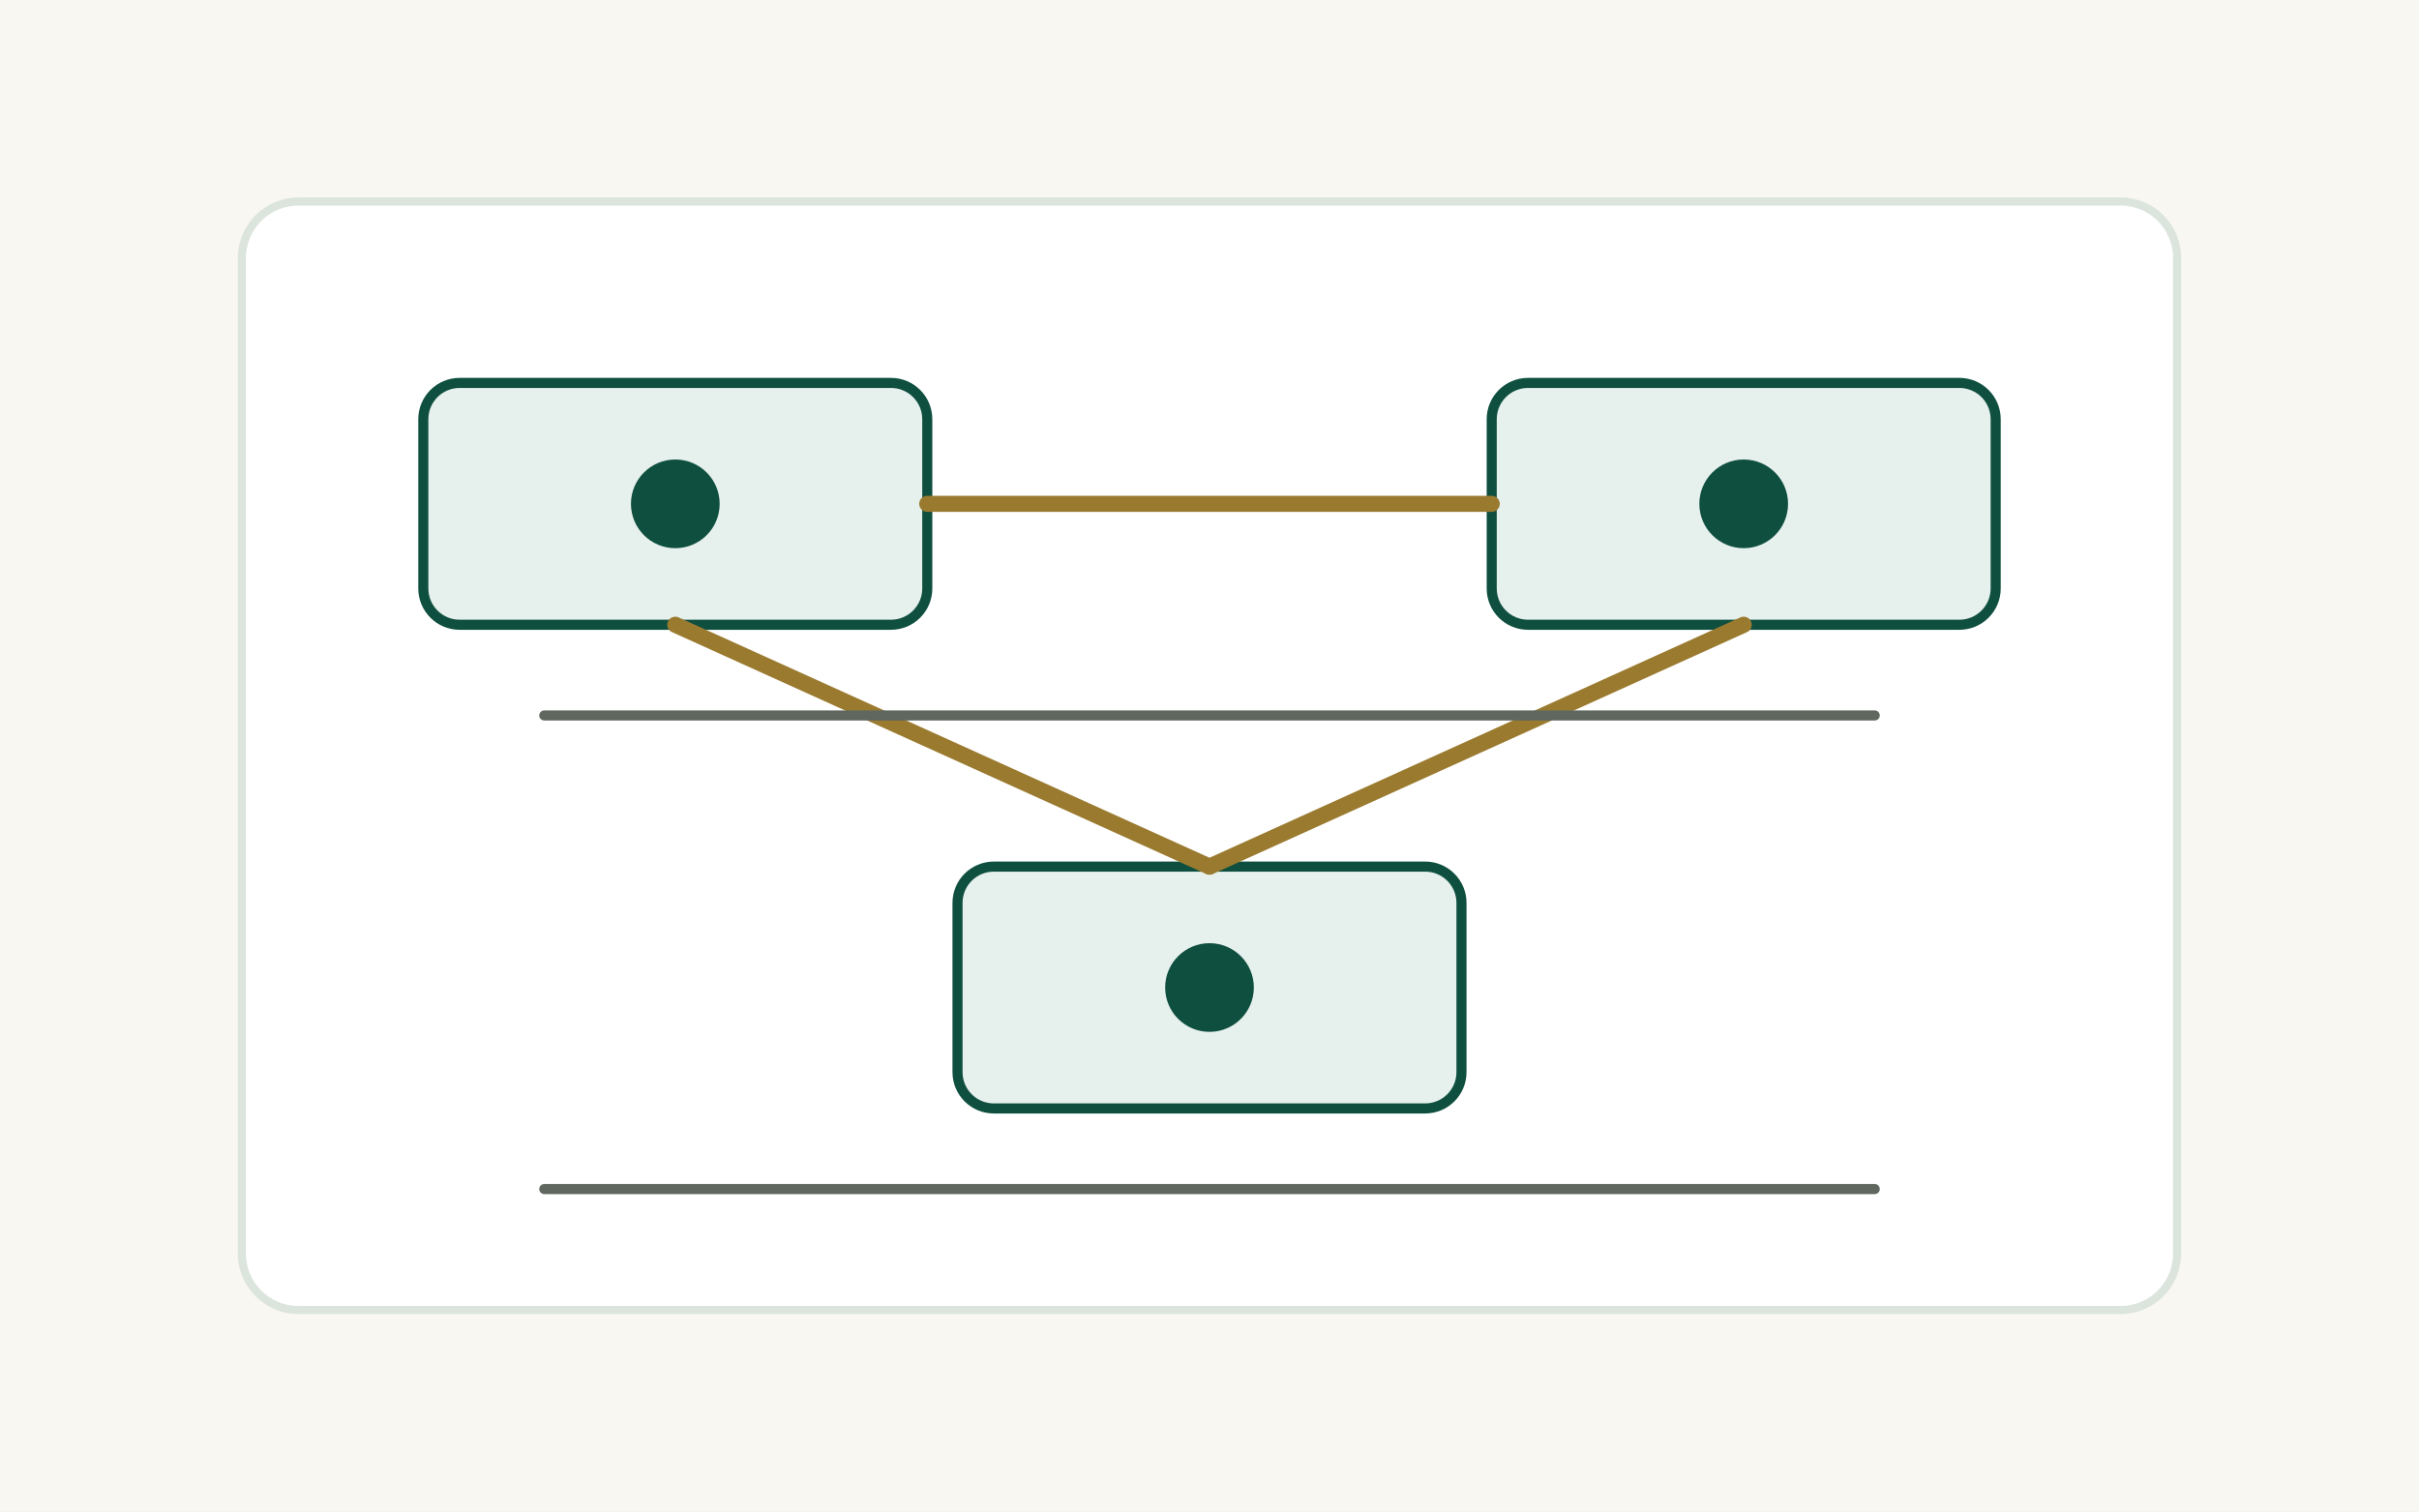
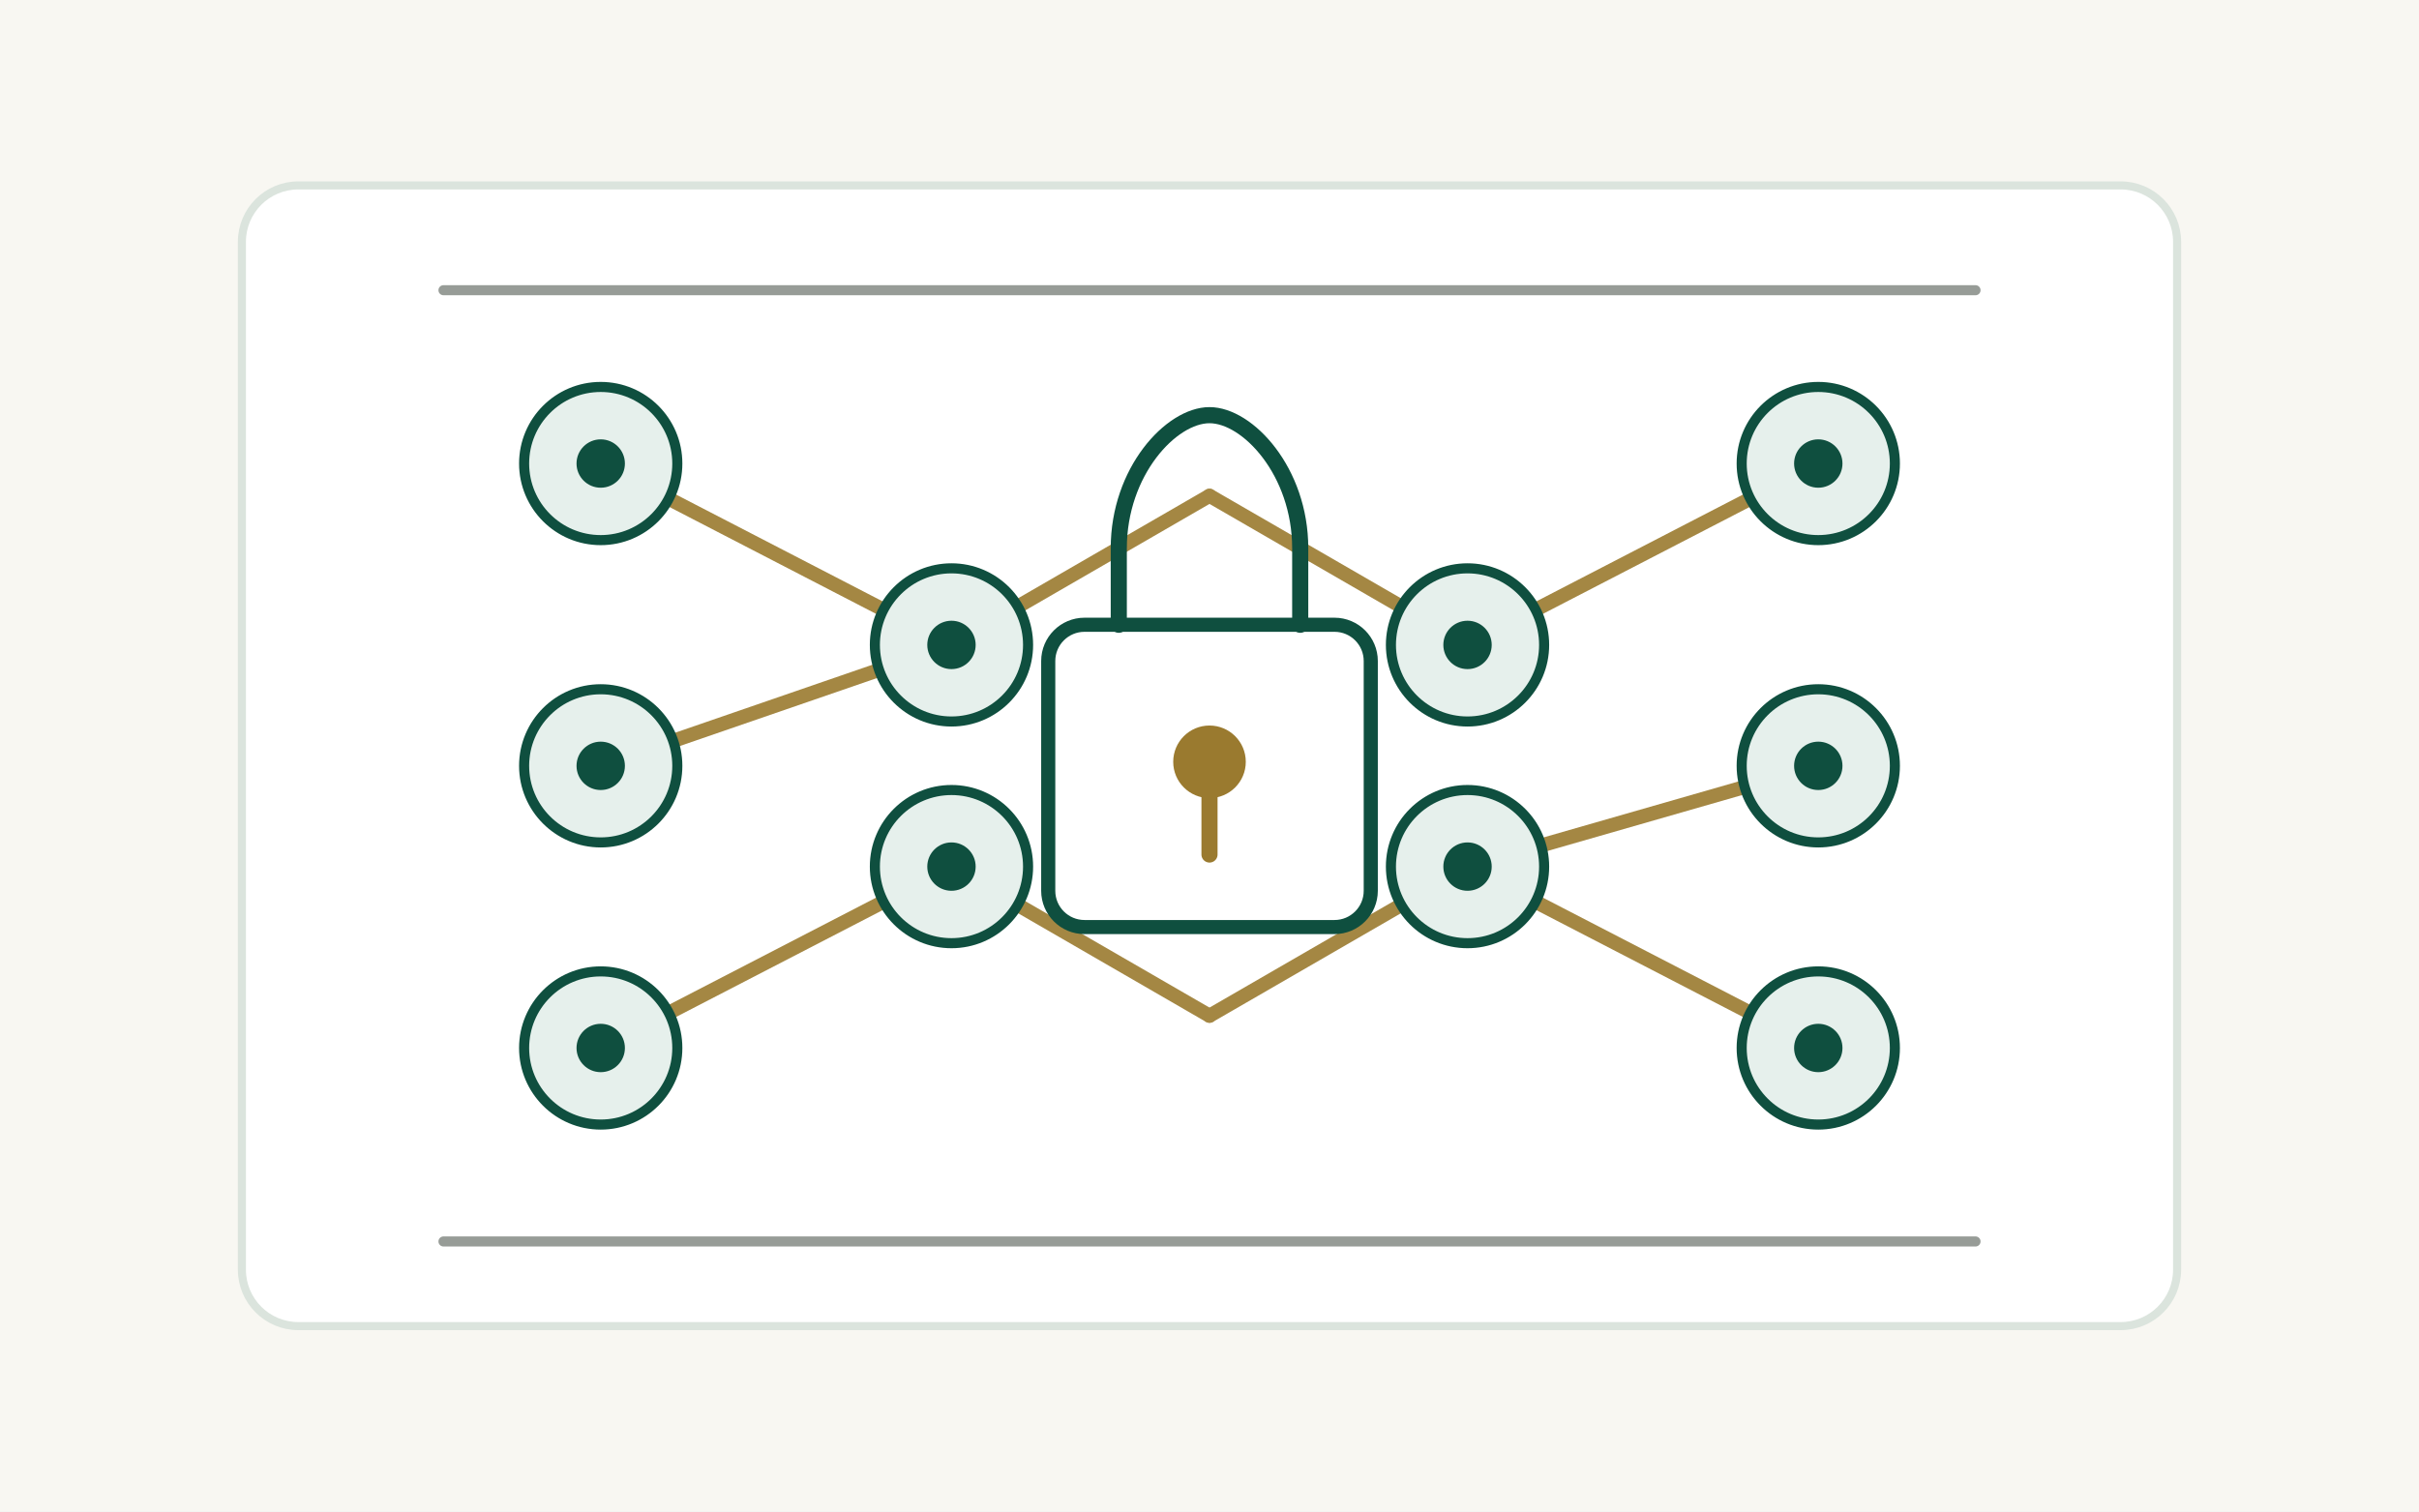
<svg xmlns="http://www.w3.org/2000/svg" viewBox="0 0 1200 750" role="img" aria-labelledby="title desc">
  <rect width="1200" height="750" fill="#f8f7f2" />
-   <rect x="120" y="100" width="960" height="550" rx="28" fill="#ffffff" stroke="#dbe4dd" stroke-width="4" />
+   <rect x="120" y="92" width="960" height="566" rx="28" fill="#ffffff" stroke="#dbe4dd" stroke-width="4" />
+   <g stroke="#9a7a2f" stroke-width="7" stroke-linecap="round" opacity="0.9">
+     <path d="M298 230 472 320" />
+     <path d="M298 380 472 320" />
+     <path d="M298 520 472 430" />
+     <path d="M472 320 600 246" />
+     <path d="M472 430 600 504" />
+     <path d="M600 246 728 320" />
+     <path d="M600 504 728 430" />
+     <path d="M728 320 902 230" />
+     <path d="M728 430 902 380" />
+     <path d="M728 430 902 520" />
+   </g>
  <g fill="#e6f0ec" stroke="#0f4f3f" stroke-width="5">
-     <rect x="210" y="190" width="250" height="120" rx="18" />
-     <rect x="740" y="190" width="250" height="120" rx="18" />
-     <rect x="475" y="430" width="250" height="120" rx="18" />
-   </g>
-   <g stroke="#9a7a2f" stroke-width="8" stroke-linecap="round">
-     <path d="M460 250h280" />
-     <path d="M335 310l265 120" />
-     <path d="M865 310L600 430" />
+     <circle cx="298" cy="230" r="38" />
+     <circle cx="298" cy="380" r="38" />
+     <circle cx="298" cy="520" r="38" />
+     <circle cx="472" cy="320" r="38" />
+     <circle cx="472" cy="430" r="38" />
+     <circle cx="728" cy="320" r="38" />
+     <circle cx="728" cy="430" r="38" />
+     <circle cx="902" cy="230" r="38" />
+     <circle cx="902" cy="380" r="38" />
+     <circle cx="902" cy="520" r="38" />
  </g>
  <g fill="#0f4f3f">
-     <circle cx="335" cy="250" r="22" />
-     <circle cx="865" cy="250" r="22" />
-     <circle cx="600" cy="490" r="22" />
+     <circle cx="298" cy="230" r="12" />
+     <circle cx="298" cy="380" r="12" />
+     <circle cx="298" cy="520" r="12" />
+     <circle cx="472" cy="320" r="12" />
+     <circle cx="472" cy="430" r="12" />
+     <circle cx="728" cy="320" r="12" />
+     <circle cx="728" cy="430" r="12" />
+     <circle cx="902" cy="230" r="12" />
+     <circle cx="902" cy="380" r="12" />
+     <circle cx="902" cy="520" r="12" />
  </g>
-   <g stroke="#5f675f" stroke-width="5" stroke-linecap="round">
-     <path d="M270 355h660" />
-     <path d="M270 590h660" />
+   <g>
+     <rect x="520" y="310" width="160" height="150" rx="18" fill="#ffffff" stroke="#0f4f3f" stroke-width="7" />
+     <path d="M555 310v-38c0-38 26-66 45-66s45 28 45 66v38" fill="none" stroke="#0f4f3f" stroke-width="8" stroke-linecap="round" />
+     <circle cx="600" cy="378" r="18" fill="#9a7a2f" />
+     <path d="M600 394v30" stroke="#9a7a2f" stroke-width="8" stroke-linecap="round" />
+   </g>
+   <g stroke="#5f675f" stroke-width="5" stroke-linecap="round" opacity="0.65">
+     <path d="M220 616h760" />
+     <path d="M220 144h760" />
  </g>
</svg>
